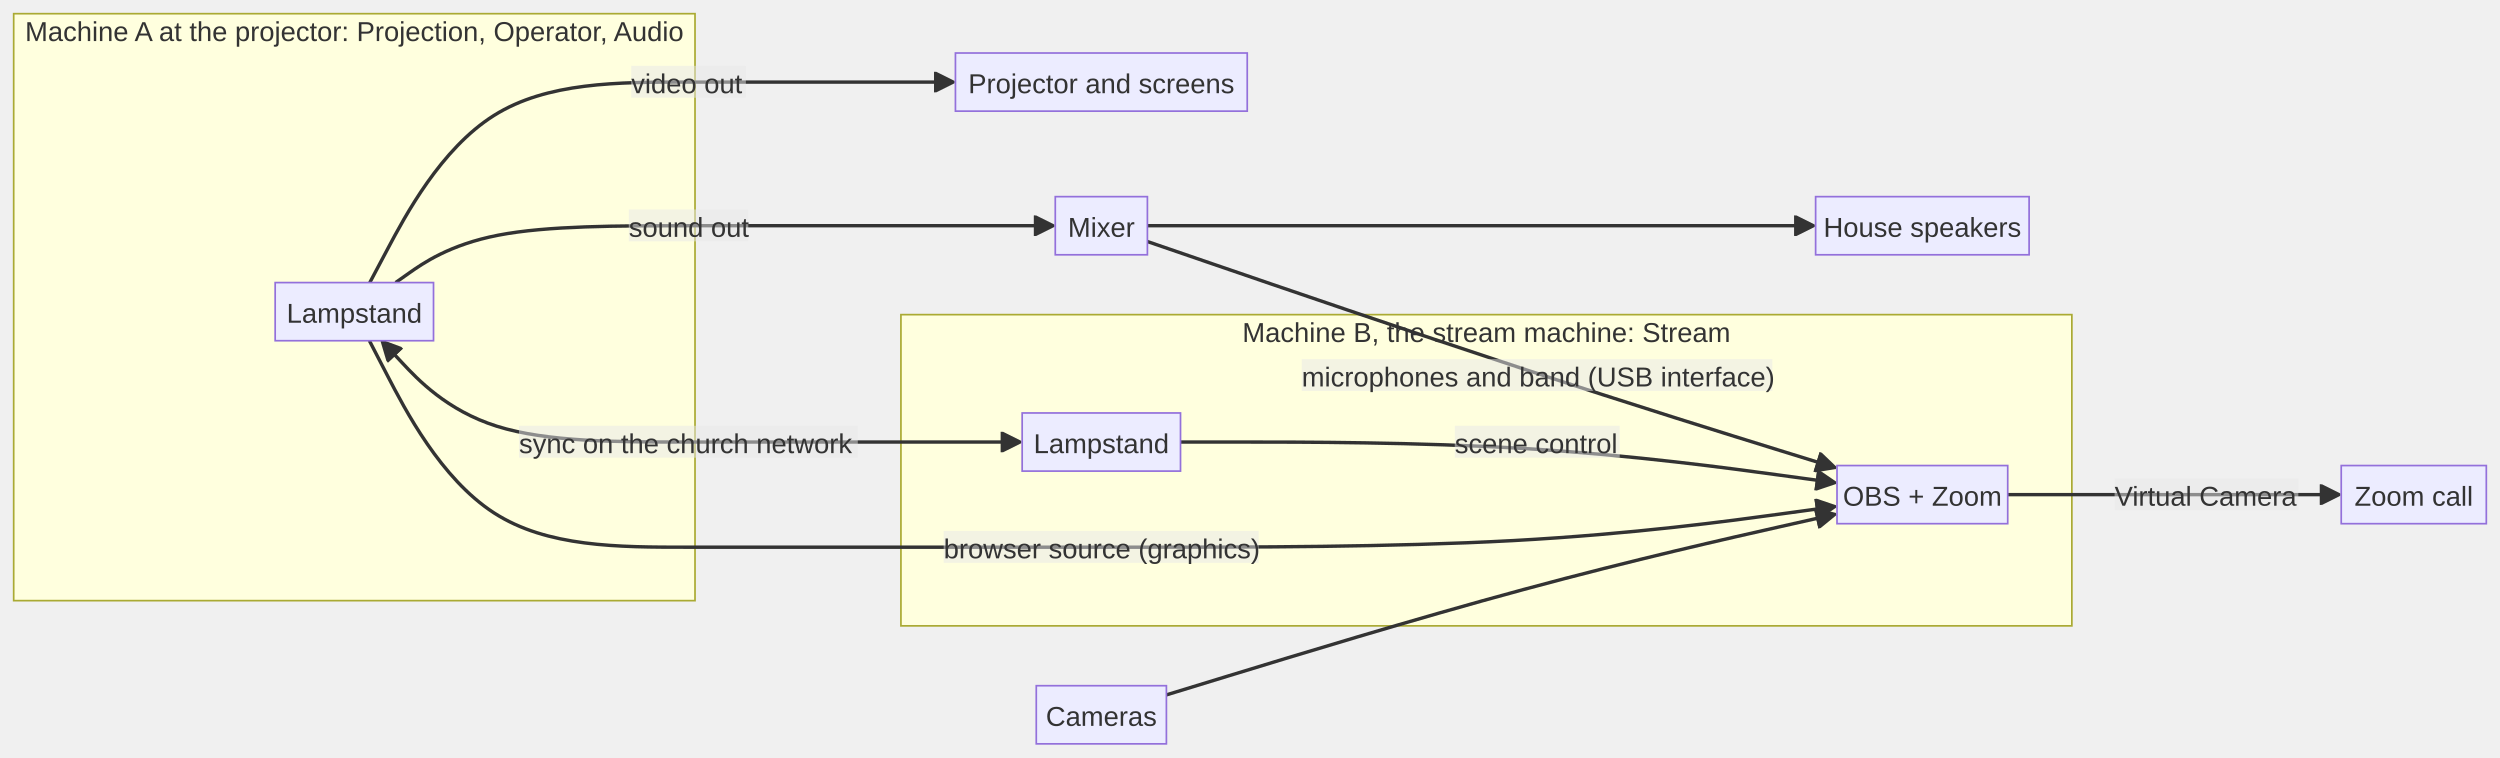
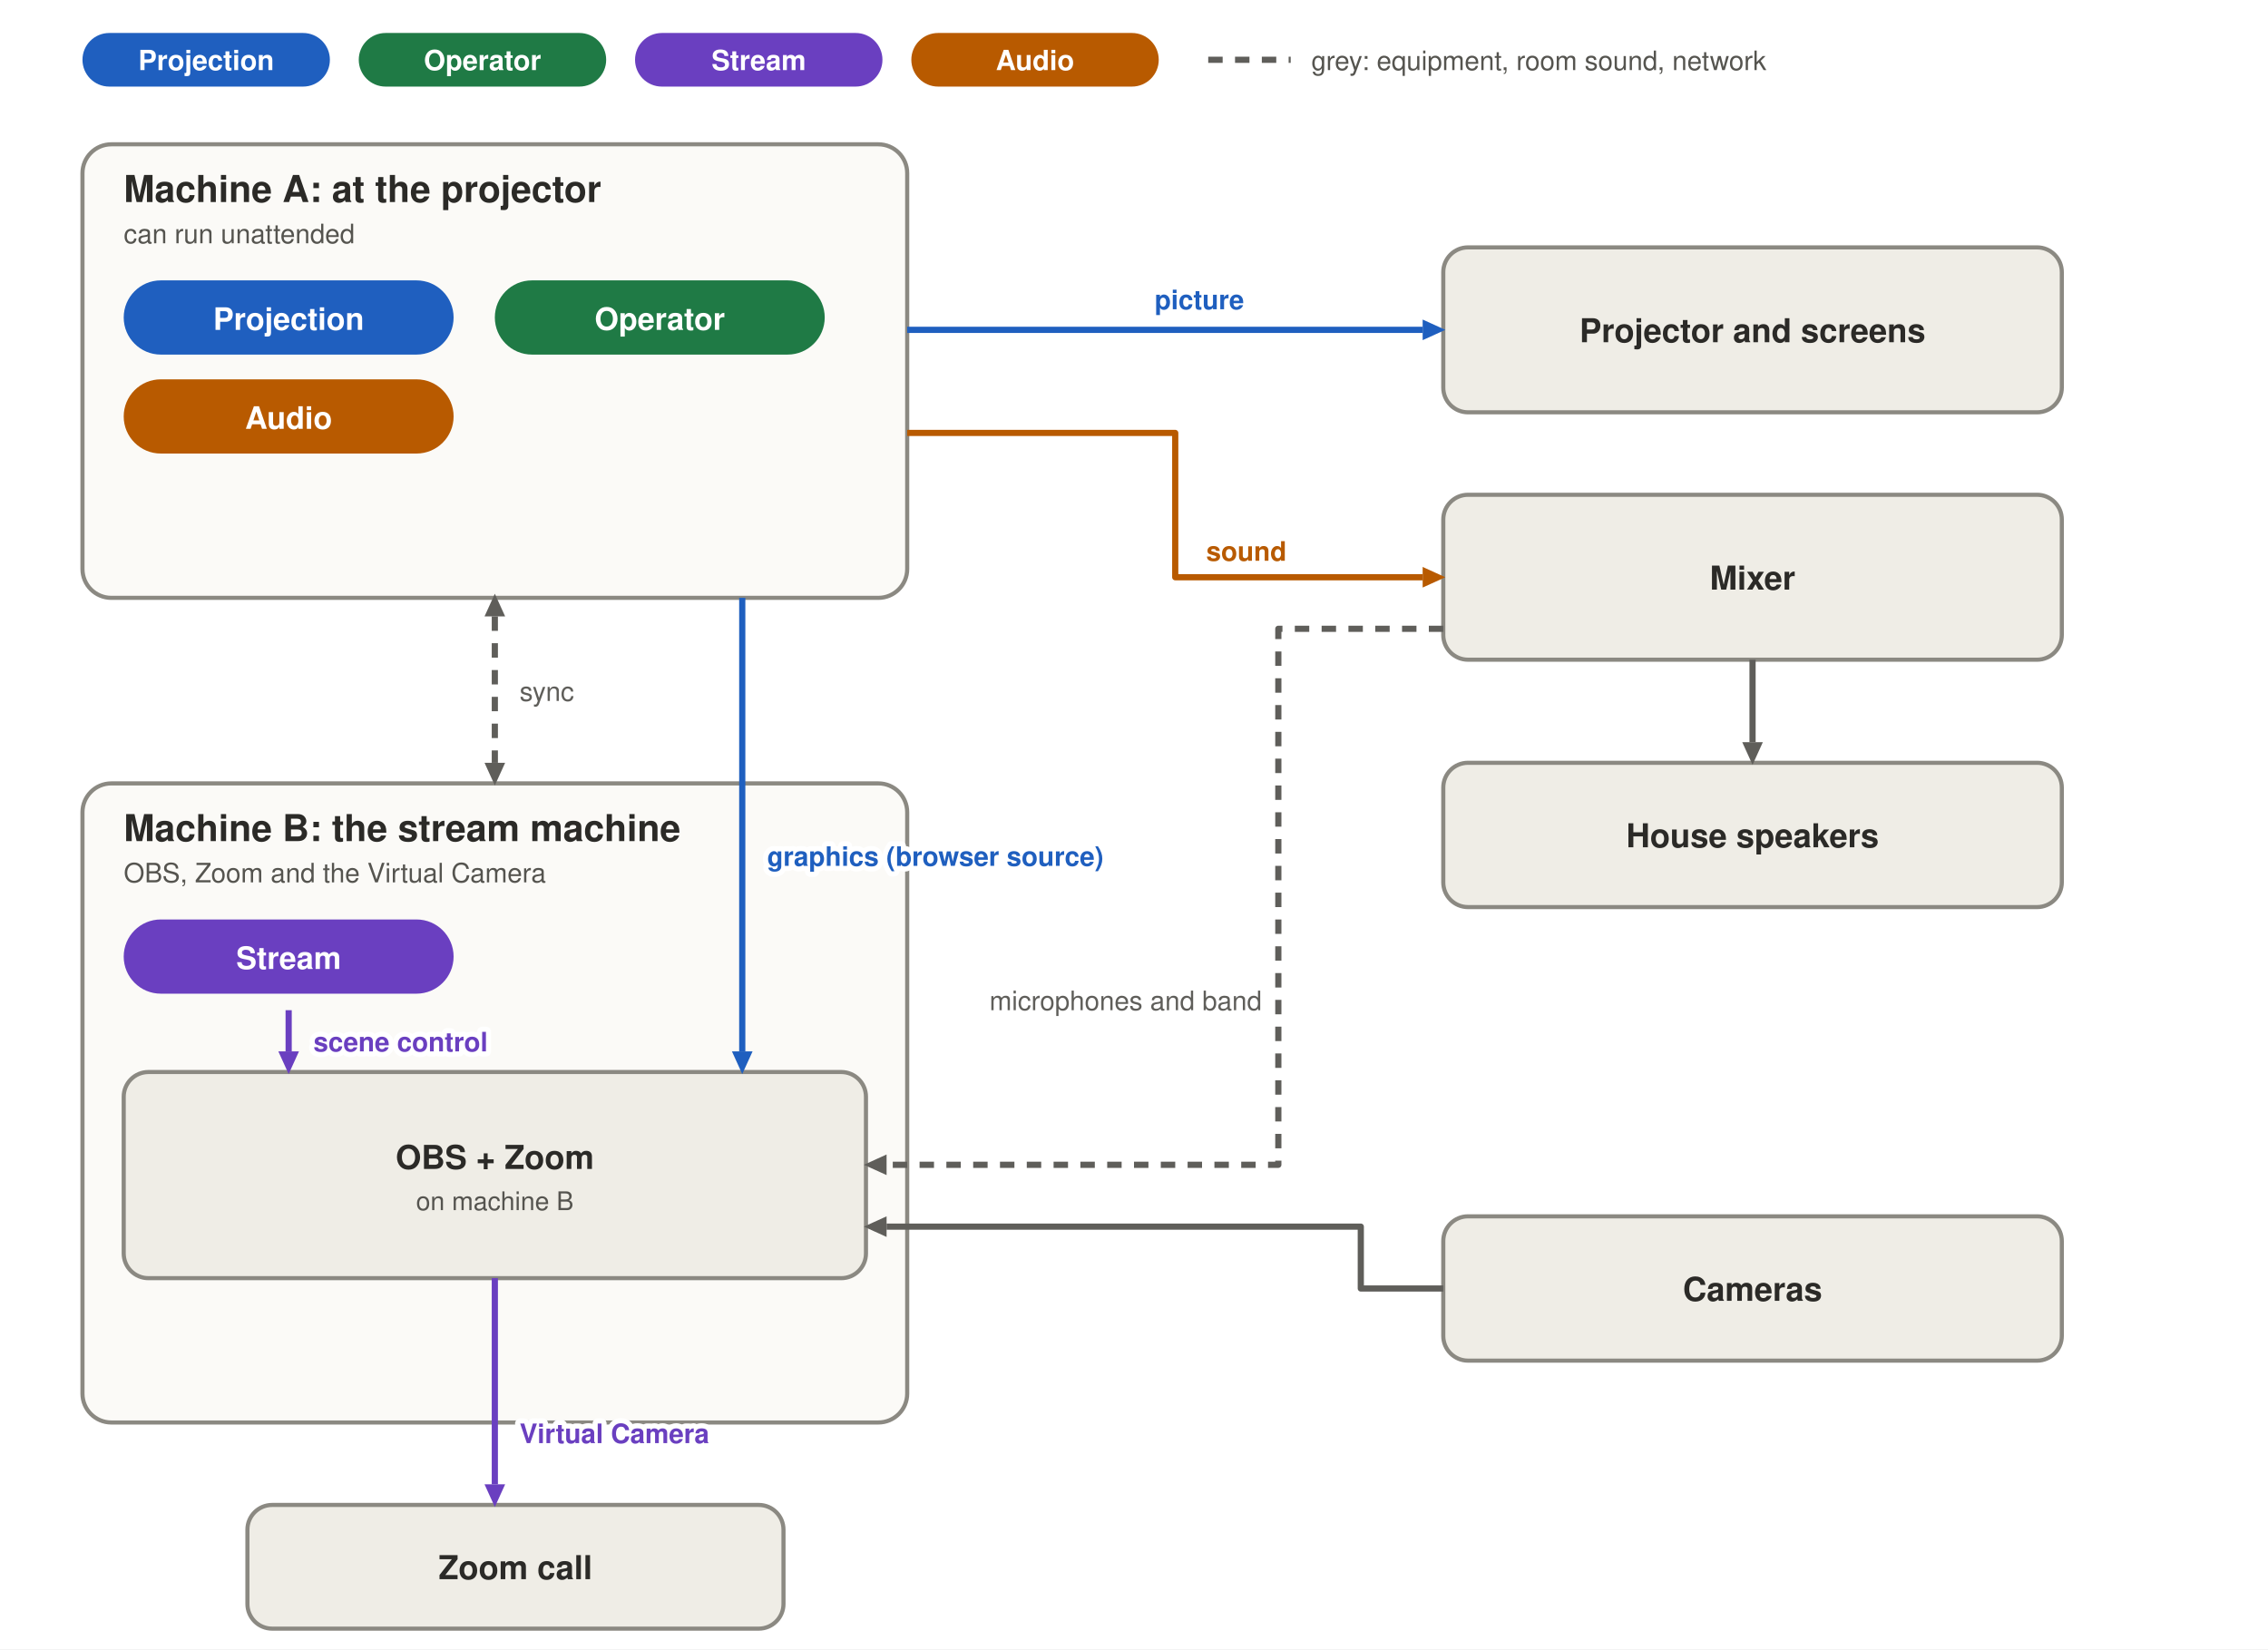
- <svg xmlns="http://www.w3.org/2000/svg" aria-roledescription="flowchart-v2" role="graphics-document document" viewBox="-135.922 -8 1461.984 443" style="max-width: 1461.98px; background-color: white;" width="100%" id="my-svg">
-   <style>#my-svg{font-family:"trebuchet ms",verdana,arial,sans-serif;font-size:16px;fill:#333;}#my-svg .error-icon{fill:#552222;}#my-svg .error-text{fill:#552222;stroke:#552222;}#my-svg .edge-thickness-normal{stroke-width:2px;}#my-svg .edge-thickness-thick{stroke-width:3.5px;}#my-svg .edge-pattern-solid{stroke-dasharray:0;}#my-svg .edge-pattern-dashed{stroke-dasharray:3;}#my-svg .edge-pattern-dotted{stroke-dasharray:2;}#my-svg .marker{fill:#333333;stroke:#333333;}#my-svg .marker.cross{stroke:#333333;}#my-svg svg{font-family:"trebuchet ms",verdana,arial,sans-serif;font-size:16px;}#my-svg .label{font-family:"trebuchet ms",verdana,arial,sans-serif;color:#333;}#my-svg .cluster-label text{fill:#333;}#my-svg .cluster-label span,#my-svg p{color:#333;}#my-svg .label text,#my-svg span,#my-svg p{fill:#333;color:#333;}#my-svg .node rect,#my-svg .node circle,#my-svg .node ellipse,#my-svg .node polygon,#my-svg .node path{fill:#ECECFF;stroke:#9370DB;stroke-width:1px;}#my-svg .flowchart-label text{text-anchor:middle;}#my-svg .node .katex path{fill:#000;stroke:#000;stroke-width:1px;}#my-svg .node .label{text-align:center;}#my-svg .node.clickable{cursor:pointer;}#my-svg .arrowheadPath{fill:#333333;}#my-svg .edgePath .path{stroke:#333333;stroke-width:2.0px;}#my-svg .flowchart-link{stroke:#333333;fill:none;}#my-svg .edgeLabel{background-color:#e8e8e8;text-align:center;}#my-svg .edgeLabel rect{opacity:0.5;background-color:#e8e8e8;fill:#e8e8e8;}#my-svg .labelBkg{background-color:rgba(232, 232, 232, 0.5);}#my-svg .cluster rect{fill:#ffffde;stroke:#aaaa33;stroke-width:1px;}#my-svg .cluster text{fill:#333;}#my-svg .cluster span,#my-svg p{color:#333;}#my-svg div.mermaidTooltip{position:absolute;text-align:center;max-width:200px;padding:2px;font-family:"trebuchet ms",verdana,arial,sans-serif;font-size:12px;background:hsl(80, 100%, 96.275%);border:1px solid #aaaa33;border-radius:2px;pointer-events:none;z-index:100;}#my-svg .flowchartTitleText{text-anchor:middle;font-size:18px;fill:#333;}#my-svg :root{--mermaid-font-family:"trebuchet ms",verdana,arial,sans-serif;}</style>
-   <g>
-     <marker orient="auto" markerHeight="12" markerWidth="12" markerUnits="userSpaceOnUse" refY="5" refX="6" viewBox="0 0 10 10" class="marker flowchart" id="my-svg_flowchart-pointEnd">
-       <path style="stroke-width: 1; stroke-dasharray: 1, 0;" class="arrowMarkerPath" d="M 0 0 L 10 5 L 0 10 z" />
+ <svg xmlns="http://www.w3.org/2000/svg" viewBox="0 0 1100 800" width="1100" height="800" role="img" aria-label="roles-two-machines">
+   <rect width="1100" height="800" fill="#ffffff" />
+   <defs>
+     <marker id="hb85a00" markerUnits="userSpaceOnUse" markerWidth="12" markerHeight="12" refX="0" refY="6" orient="auto">
+       <path d="M0 1 L11 6 L0 11 Z" fill="#b85a00" />
    </marker>
-     <marker orient="auto" markerHeight="12" markerWidth="12" markerUnits="userSpaceOnUse" refY="5" refX="4.5" viewBox="0 0 10 10" class="marker flowchart" id="my-svg_flowchart-pointStart">
-       <path style="stroke-width: 1; stroke-dasharray: 1, 0;" class="arrowMarkerPath" d="M 0 5 L 10 10 L 10 0 z" />
+     <marker id="sb85a00" markerUnits="userSpaceOnUse" markerWidth="12" markerHeight="12" refX="0" refY="6" orient="auto-start-reverse">
+       <path d="M0 1 L11 6 L0 11 Z" fill="#b85a00" />
    </marker>
-     <marker orient="auto" markerHeight="11" markerWidth="11" markerUnits="userSpaceOnUse" refY="5" refX="11" viewBox="0 0 10 10" class="marker flowchart" id="my-svg_flowchart-circleEnd">
-       <circle style="stroke-width: 1; stroke-dasharray: 1, 0;" class="arrowMarkerPath" r="5" cy="5" cx="5" />
+     <marker id="h6a3fc0" markerUnits="userSpaceOnUse" markerWidth="12" markerHeight="12" refX="0" refY="6" orient="auto">
+       <path d="M0 1 L11 6 L0 11 Z" fill="#6a3fc0" />
    </marker>
-     <marker orient="auto" markerHeight="11" markerWidth="11" markerUnits="userSpaceOnUse" refY="5" refX="-1" viewBox="0 0 10 10" class="marker flowchart" id="my-svg_flowchart-circleStart">
-       <circle style="stroke-width: 1; stroke-dasharray: 1, 0;" class="arrowMarkerPath" r="5" cy="5" cx="5" />
+     <marker id="s6a3fc0" markerUnits="userSpaceOnUse" markerWidth="12" markerHeight="12" refX="0" refY="6" orient="auto-start-reverse">
+       <path d="M0 1 L11 6 L0 11 Z" fill="#6a3fc0" />
    </marker>
-     <marker orient="auto" markerHeight="11" markerWidth="11" markerUnits="userSpaceOnUse" refY="5.2" refX="12" viewBox="0 0 11 11" class="marker cross flowchart" id="my-svg_flowchart-crossEnd">
-       <path style="stroke-width: 2; stroke-dasharray: 1, 0;" class="arrowMarkerPath" d="M 1,1 l 9,9 M 10,1 l -9,9" />
+     <marker id="h5f5e5a" markerUnits="userSpaceOnUse" markerWidth="12" markerHeight="12" refX="0" refY="6" orient="auto">
+       <path d="M0 1 L11 6 L0 11 Z" fill="#5f5e5a" />
    </marker>
-     <marker orient="auto" markerHeight="11" markerWidth="11" markerUnits="userSpaceOnUse" refY="5.2" refX="-1" viewBox="0 0 11 11" class="marker cross flowchart" id="my-svg_flowchart-crossStart">
-       <path style="stroke-width: 2; stroke-dasharray: 1, 0;" class="arrowMarkerPath" d="M 1,1 l 9,9 M 10,1 l -9,9" />
+     <marker id="s5f5e5a" markerUnits="userSpaceOnUse" markerWidth="12" markerHeight="12" refX="0" refY="6" orient="auto-start-reverse">
+       <path d="M0 1 L11 6 L0 11 Z" fill="#5f5e5a" />
    </marker>
-     <g class="root">
-       <g class="clusters">
-         <g id="B" class="cluster default flowchart-label">
-           <rect height="182" width="684.75" y="176" x="390.938" ry="0" rx="0" style="" />
-           <g transform="translate(733.3125, 176)" class="cluster-label">
-             <text style="">
-               <tspan class="row" x="0" dy="1em" xml:space="preserve">Machine B, the stream machine: Stream</tspan>
-             </text>
-           </g>
-         </g>
-         <g id="A" class="cluster default flowchart-label">
-           <rect height="343.25" width="398.438" y="0" x="-127.922" ry="0" rx="0" style="" />
-           <g transform="translate(71.29688, 0)" class="cluster-label">
-             <text style="">
-               <tspan class="row" x="0" dy="1em" xml:space="preserve">Machine A at the projector: Projection, Operator, Audio</tspan>
-             </text>
-           </g>
-         </g>
-       </g>
-       <g class="edgePaths">
-         <path marker-end="url(#my-svg_flowchart-pointEnd)" style="fill:none;" class="edge-thickness-normal edge-pattern-solid flowchart-link LS-LA LE-P" id="L-LA-P-0" d="M80.325,157.25L90.703,137.708C101.081,118.167,121.838,79.083,152.911,59.542C183.984,40,225.375,40,266.766,40C308.156,40,349.547,40,374.671,40C399.796,40,408.654,40,413.083,40L417.513,40" />
-         <path marker-end="url(#my-svg_flowchart-pointEnd)" style="fill:none;" class="edge-thickness-normal edge-pattern-solid flowchart-link LS-LA LE-M" id="L-LA-M-0" d="M95.417,157.25L103.28,151.708C111.143,146.167,126.868,135.083,155.426,129.542C183.984,124,225.375,124,266.766,124C308.156,124,349.547,124,384.402,124C419.257,124,447.576,124,461.736,124L475.895,124" />
-         <path marker-end="url(#my-svg_flowchart-pointEnd)" style="fill:none;" class="edge-thickness-normal edge-pattern-solid flowchart-link LS-M LE-S" id="L-M-S-0" d="M535.07,124L573.073,124C611.076,124,687.081,124,751.326,124C815.572,124,868.058,124,894.301,124L920.544,124" />
-         <path marker-end="url(#my-svg_flowchart-pointEnd)" style="fill:none;" class="edge-thickness-normal edge-pattern-solid flowchart-link LS-M LE-OB" id="L-M-OB-0" d="M535.07,133.245L573.073,146.287C611.076,159.33,687.081,185.415,753.45,207.244C819.82,229.074,876.555,246.647,904.922,255.434L933.289,264.221" />
-         <path marker-end="url(#my-svg_flowchart-pointEnd)" marker-start="url(#my-svg_flowchart-pointStart)" style="fill:none;" class="edge-thickness-normal edge-pattern-solid flowchart-link LS-LA LE-LB" id="L-LA-LB-0" d="M90.812,195.121L99.443,204.351C108.073,213.581,125.333,232.04,154.659,241.27C183.984,250.5,225.375,250.5,266.766,250.5C308.156,250.5,349.547,250.5,381.175,250.5C412.804,250.5,434.67,250.5,445.603,250.5L456.536,250.5" />
-         <path marker-end="url(#my-svg_flowchart-pointEnd)" style="fill:none;" class="edge-thickness-normal edge-pattern-solid flowchart-link LS-LA LE-OB" id="L-LA-OB-0" d="M80.096,191.25L90.512,211.375C100.928,231.5,121.761,271.75,152.873,291.875C183.984,312,225.375,312,266.766,312C308.156,312,349.547,312,389.775,312C430.003,312,469.068,312,531.092,312C593.117,312,678.102,312,748.929,308.131C819.757,304.261,876.429,296.522,904.765,292.653L933.1,288.783" />
-         <path marker-end="url(#my-svg_flowchart-pointEnd)" style="fill:none;" class="edge-thickness-normal edge-pattern-solid flowchart-link LS-LB LE-OB" id="L-LB-OB-0" d="M554.43,250.5L589.206,250.5C623.982,250.5,693.534,250.5,756.646,254.369C819.757,258.239,876.429,265.978,904.765,269.847L933.1,273.717" />
-         <path marker-end="url(#my-svg_flowchart-pointEnd)" style="fill:none;" class="edge-thickness-normal edge-pattern-solid flowchart-link LS-Cam LE-OB" id="L-Cam-OB-0" d="M546.18,398.36L582.331,387.3C618.482,376.24,690.784,354.12,755.284,336.671C819.784,319.222,876.483,306.443,904.832,300.054L933.181,293.665" />
-         <path marker-end="url(#my-svg_flowchart-pointEnd)" style="fill:none;" class="edge-thickness-normal edge-pattern-solid flowchart-link LS-OB LE-Z" id="L-OB-Z-0" d="M1038.18,281.25L1044.431,281.25C1050.682,281.25,1063.185,281.25,1082.564,281.25C1101.943,281.25,1128.198,281.25,1153.57,281.25C1178.942,281.25,1203.43,281.25,1215.674,281.25L1227.919,281.25" />
-       </g>
-       <g class="edgeLabels">
-         <g transform="translate(266.7656, 40)" class="edgeLabel">
-           <g transform="translate(-33.5625, -9.5)" class="label">
-             <rect height="18.649" width="67.049" ry="0" rx="0" />
-             <text style="">
-               <tspan class="row" x="0" dy="1em" xml:space="preserve">video out</tspan>
-             </text>
-           </g>
-         </g>
-         <g transform="translate(266.7656, 124)" class="edgeLabel">
-           <g transform="translate(-34.97656, -9.5)" class="label">
-             <rect height="18.649" width="69.875" ry="0" rx="0" />
-             <text style="">
-               <tspan class="row" x="0" dy="1em" xml:space="preserve">sound out</tspan>
-             </text>
-           </g>
-         </g>
-         <g class="edgeLabel">
-           <g transform="translate(0, 0)" class="label">
-             <rect height="0" width="0" ry="0" rx="0" />
-             <text style="">
-               <tspan class="row" x="0" dy="1em" xml:space="preserve" />
-             </text>
-           </g>
-         </g>
-         <g transform="translate(763.0859, 211.5)" class="edgeLabel">
-           <g transform="translate(-137.7578, -9.5)" class="label">
-             <rect height="18.649" width="275.218" ry="0" rx="0" />
-             <text style="">
-               <tspan class="row" x="0" dy="1em" xml:space="preserve">microphones and band (USB interface)</tspan>
-             </text>
-           </g>
-         </g>
-         <g transform="translate(266.7656, 250.5)" class="edgeLabel">
-           <g transform="translate(-99.17188, -9.5)" class="label">
-             <rect height="18.649" width="198.116" ry="0" rx="0" />
-             <text style="">
-               <tspan class="row" x="0" dy="1em" xml:space="preserve">sync on the church network</tspan>
-             </text>
-           </g>
-         </g>
-         <g transform="translate(508.1328, 312)" class="edgeLabel">
-           <g transform="translate(-92.19531, -9.5)" class="label">
-             <rect height="18.649" width="184.188" ry="0" rx="0" />
-             <text style="">
-               <tspan class="row" x="0" dy="1em" xml:space="preserve">browser source (graphics)</tspan>
-             </text>
-           </g>
-         </g>
-         <g transform="translate(763.0859, 250.5)" class="edgeLabel">
-           <g transform="translate(-48.26562, -9.5)" class="label">
-             <rect height="18.649" width="96.45" ry="0" rx="0" />
-             <text style="">
-               <tspan class="row" x="0" dy="1em" xml:space="preserve">scene control</tspan>
-             </text>
-           </g>
-         </g>
-         <g class="edgeLabel">
-           <g transform="translate(0, 0)" class="label">
-             <rect height="0" width="0" ry="0" rx="0" />
-             <text style="">
-               <tspan class="row" x="0" dy="1em" xml:space="preserve" />
-             </text>
-           </g>
-         </g>
-         <g transform="translate(1154.453, 281.25)" class="edgeLabel">
-           <g transform="translate(-53.76562, -9.5)" class="label">
-             <rect height="18.649" width="107.435" ry="0" rx="0" />
-             <text style="">
-               <tspan class="row" x="0" dy="1em" xml:space="preserve">Virtual Camera</tspan>
-             </text>
-           </g>
-         </g>
-       </g>
-       <g class="nodes">
-         <g transform="translate(508.1328, 250.5)" data-id="LB" data-node="true" id="flowchart-LB-1" class="node default default flowchart-label">
-           <rect height="34" width="92.594" y="-17" x="-46.297" ry="0" rx="0" style="" class="basic label-container" />
-           <g transform="translate(0, -9.5)" style="" class="label">
-             <rect />
-             <text style="">
-               <tspan class="row" x="0" dy="1em" xml:space="preserve">Lampstand</tspan>
-             </text>
-           </g>
-         </g>
-         <g transform="translate(988.2656, 281.25)" data-id="OB" data-node="true" id="flowchart-OB-2" class="node default default flowchart-label">
-           <rect height="34" width="99.828" y="-17" x="-49.914" ry="0" rx="0" style="" class="basic label-container" />
-           <g transform="translate(0, -9.5)" style="" class="label">
-             <rect />
-             <text style="">
-               <tspan class="row" x="0" dy="1em" xml:space="preserve">OBS + Zoom</tspan>
-             </text>
-           </g>
-         </g>
-         <g transform="translate(71.29688, 174.25)" data-id="LA" data-node="true" id="flowchart-LA-0" class="node default default flowchart-label">
-           <rect height="34" width="92.594" y="-17" x="-46.297" ry="0" rx="0" style="" class="basic label-container" />
-           <g transform="translate(0, -9.5)" style="" class="label">
-             <rect />
-             <text style="">
-               <tspan class="row" x="0" dy="1em" xml:space="preserve">Lampstand</tspan>
-             </text>
-           </g>
-         </g>
-         <g transform="translate(508.1328, 40)" data-id="P" data-node="true" id="flowchart-P-4" class="node default default flowchart-label">
-           <rect height="34" width="170.641" y="-17" x="-85.32" ry="0" rx="0" style="" class="basic label-container" />
-           <g transform="translate(0, -9.5)" style="" class="label">
-             <rect />
-             <text style="">
-               <tspan class="row" x="0" dy="1em" xml:space="preserve">Projector and screens</tspan>
-             </text>
-           </g>
-         </g>
-         <g transform="translate(508.1328, 124)" data-id="M" data-node="true" id="flowchart-M-6" class="node default default flowchart-label">
-           <rect height="34" width="53.875" y="-17" x="-26.938" ry="0" rx="0" style="" class="basic label-container" />
-           <g transform="translate(0, -9.5)" style="" class="label">
-             <rect />
-             <text style="">
-               <tspan class="row" x="0" dy="1em" xml:space="preserve">Mixer</tspan>
-             </text>
-           </g>
-         </g>
-         <g transform="translate(988.2656, 124)" data-id="S" data-node="true" id="flowchart-S-8" class="node default default flowchart-label">
-           <rect height="34" width="124.844" y="-17" x="-62.422" ry="0" rx="0" style="" class="basic label-container" />
-           <g transform="translate(0, -9.5)" style="" class="label">
-             <rect />
-             <text style="">
-               <tspan class="row" x="0" dy="1em" xml:space="preserve">House speakers</tspan>
-             </text>
-           </g>
-         </g>
-         <g transform="translate(508.1328, 410)" data-id="Cam" data-node="true" id="flowchart-Cam-17" class="node default default flowchart-label">
-           <rect height="34" width="76.094" y="-17" x="-38.047" ry="0" rx="0" style="" class="basic label-container" />
-           <g transform="translate(0, -9.5)" style="" class="label">
-             <rect />
-             <text style="">
-               <tspan class="row" x="0" dy="1em" xml:space="preserve">Cameras</tspan>
-             </text>
-           </g>
-         </g>
-         <g transform="translate(1275.641, 281.25)" data-id="Z" data-node="true" id="flowchart-Z-20" class="node default default flowchart-label">
-           <rect height="34" width="84.844" y="-17" x="-42.422" ry="0" rx="0" style="" class="basic label-container" />
-           <g transform="translate(0, -9.5)" style="" class="label">
-             <rect />
-             <text style="">
-               <tspan class="row" x="0" dy="1em" xml:space="preserve">Zoom call</tspan>
-             </text>
-           </g>
-         </g>
-       </g>
-     </g>
-   </g>
+     <marker id="h1f5fbf" markerUnits="userSpaceOnUse" markerWidth="12" markerHeight="12" refX="0" refY="6" orient="auto">
+       <path d="M0 1 L11 6 L0 11 Z" fill="#1f5fbf" />
+     </marker>
+     <marker id="s1f5fbf" markerUnits="userSpaceOnUse" markerWidth="12" markerHeight="12" refX="0" refY="6" orient="auto-start-reverse">
+       <path d="M0 1 L11 6 L0 11 Z" fill="#1f5fbf" />
+     </marker>
+   </defs>
+   <rect x="40" y="16" width="120" height="26" rx="13" fill="#1f5fbf" />
+   <text x="100" y="34" font-size="13.5" font-weight="700" fill="#fff" text-anchor="middle" font-family="-apple-system, 'Segoe UI', Helvetica, Arial, sans-serif">Projection</text>
+   <rect x="174" y="16" width="120" height="26" rx="13" fill="#1f7a45" />
+   <text x="234" y="34" font-size="13.5" font-weight="700" fill="#fff" text-anchor="middle" font-family="-apple-system, 'Segoe UI', Helvetica, Arial, sans-serif">Operator</text>
+   <rect x="308" y="16" width="120" height="26" rx="13" fill="#6a3fc0" />
+   <text x="368" y="34" font-size="13.5" font-weight="700" fill="#fff" text-anchor="middle" font-family="-apple-system, 'Segoe UI', Helvetica, Arial, sans-serif">Stream</text>
+   <rect x="442" y="16" width="120" height="26" rx="13" fill="#b85a00" />
+   <text x="502" y="34" font-size="13.5" font-weight="700" fill="#fff" text-anchor="middle" font-family="-apple-system, 'Segoe UI', Helvetica, Arial, sans-serif">Audio</text>
+   <line x1="586" y1="29" x2="626" y2="29" stroke="#5f5e5a" stroke-width="3" stroke-dasharray="7 6" />
+   <text x="636" y="34" font-size="13" font-weight="400" fill="#55544f" text-anchor="start" font-family="-apple-system, 'Segoe UI', Helvetica, Arial, sans-serif">grey: equipment, room sound, network</text>
+   <rect x="40" y="70" width="400" height="220" rx="14" fill="#fbfaf7" stroke="#8b8982" stroke-width="2" />
+   <text x="60" y="98" font-size="18" font-weight="700" fill="#2b2a27" text-anchor="start" font-family="-apple-system, 'Segoe UI', Helvetica, Arial, sans-serif">Machine A: at the projector</text>
+   <text x="60" y="118" font-size="13" font-weight="400" fill="#55544f" text-anchor="start" font-family="-apple-system, 'Segoe UI', Helvetica, Arial, sans-serif">can run unattended</text>
+   <rect x="60" y="136" width="160" height="36" rx="18" fill="#1f5fbf" />
+   <text x="140" y="160" font-size="15" font-weight="700" fill="#ffffff" text-anchor="middle" font-family="-apple-system, 'Segoe UI', Helvetica, Arial, sans-serif">Projection</text>
+   <rect x="240" y="136" width="160" height="36" rx="18" fill="#1f7a45" />
+   <text x="320" y="160" font-size="15" font-weight="700" fill="#ffffff" text-anchor="middle" font-family="-apple-system, 'Segoe UI', Helvetica, Arial, sans-serif">Operator</text>
+   <rect x="60" y="184" width="160" height="36" rx="18" fill="#b85a00" />
+   <text x="140" y="208" font-size="15" font-weight="700" fill="#ffffff" text-anchor="middle" font-family="-apple-system, 'Segoe UI', Helvetica, Arial, sans-serif">Audio</text>
+   <rect x="40" y="380" width="400" height="310" rx="14" fill="#fbfaf7" stroke="#8b8982" stroke-width="2" />
+   <text x="60" y="408" font-size="18" font-weight="700" fill="#2b2a27" text-anchor="start" font-family="-apple-system, 'Segoe UI', Helvetica, Arial, sans-serif">Machine B: the stream machine</text>
+   <text x="60" y="428" font-size="13" font-weight="400" fill="#55544f" text-anchor="start" font-family="-apple-system, 'Segoe UI', Helvetica, Arial, sans-serif">OBS, Zoom and the Virtual Camera</text>
+   <rect x="60" y="446" width="160" height="36" rx="18" fill="#6a3fc0" />
+   <text x="140" y="470" font-size="15" font-weight="700" fill="#ffffff" text-anchor="middle" font-family="-apple-system, 'Segoe UI', Helvetica, Arial, sans-serif">Stream</text>
+   <rect x="60" y="520" width="360" height="100" rx="12" fill="#efede6" stroke="#8b8982" stroke-width="2" />
+   <text x="240.0" y="567.0" font-size="16" font-weight="600" fill="#2b2a27" text-anchor="middle" font-family="-apple-system, 'Segoe UI', Helvetica, Arial, sans-serif">OBS + Zoom</text>
+   <text x="240.0" y="587.0" font-size="12.5" font-weight="400" fill="#55544f" text-anchor="middle" font-family="-apple-system, 'Segoe UI', Helvetica, Arial, sans-serif">on machine B</text>
+   <rect x="700" y="120" width="300" height="80" rx="12" fill="#efede6" stroke="#8b8982" stroke-width="2" />
+   <text x="850.0" y="166.0" font-size="16" font-weight="600" fill="#2b2a27" text-anchor="middle" font-family="-apple-system, 'Segoe UI', Helvetica, Arial, sans-serif">Projector and screens</text>
+   <rect x="700" y="240" width="300" height="80" rx="12" fill="#efede6" stroke="#8b8982" stroke-width="2" />
+   <text x="850.0" y="286.0" font-size="16" font-weight="600" fill="#2b2a27" text-anchor="middle" font-family="-apple-system, 'Segoe UI', Helvetica, Arial, sans-serif">Mixer</text>
+   <rect x="700" y="370" width="300" height="70" rx="12" fill="#efede6" stroke="#8b8982" stroke-width="2" />
+   <text x="850.0" y="411.0" font-size="16" font-weight="600" fill="#2b2a27" text-anchor="middle" font-family="-apple-system, 'Segoe UI', Helvetica, Arial, sans-serif">House speakers</text>
+   <rect x="700" y="590" width="300" height="70" rx="12" fill="#efede6" stroke="#8b8982" stroke-width="2" />
+   <text x="850.0" y="631.0" font-size="16" font-weight="600" fill="#2b2a27" text-anchor="middle" font-family="-apple-system, 'Segoe UI', Helvetica, Arial, sans-serif">Cameras</text>
+   <rect x="120" y="730" width="260" height="60" rx="12" fill="#efede6" stroke="#8b8982" stroke-width="2" />
+   <text x="250.0" y="766.0" font-size="16" font-weight="600" fill="#2b2a27" text-anchor="middle" font-family="-apple-system, 'Segoe UI', Helvetica, Arial, sans-serif">Zoom call</text>
+   <path d="M 440 160 L 690 160" fill="none" stroke="#1f5fbf" stroke-width="3" stroke-linejoin="round" marker-end="url(#h1f5fbf)" />
+   <text x="560" y="150" font-size="13" font-weight="600" fill="#1f5fbf" text-anchor="start" font-family="-apple-system, 'Segoe UI', Helvetica, Arial, sans-serif" stroke="#ffffff" stroke-width="5" paint-order="stroke" stroke-linejoin="round">picture</text>
+   <path d="M 440 210 L 570 210 L 570 280 L 690 280" fill="none" stroke="#b85a00" stroke-width="3" stroke-linejoin="round" marker-end="url(#hb85a00)" />
+   <text x="585" y="272" font-size="13" font-weight="600" fill="#b85a00" text-anchor="start" font-family="-apple-system, 'Segoe UI', Helvetica, Arial, sans-serif" stroke="#ffffff" stroke-width="5" paint-order="stroke" stroke-linejoin="round">sound</text>
+   <path d="M 850 320 L 850 360" fill="none" stroke="#5f5e5a" stroke-width="3" stroke-linejoin="round" marker-end="url(#h5f5e5a)" />
+   <path d="M 700 305 L 620 305 L 620 565 L 430 565" fill="none" stroke="#5f5e5a" stroke-width="3" stroke-linejoin="round" stroke-dasharray="7 6" marker-end="url(#h5f5e5a)" />
+   <text x="612" y="490" font-size="13" font-weight="400" fill="#5f5e5a" text-anchor="end" font-family="-apple-system, 'Segoe UI', Helvetica, Arial, sans-serif" stroke="#ffffff" stroke-width="5" paint-order="stroke" stroke-linejoin="round">microphones and band</text>
+   <path d="M 700 625 L 660 625 L 660 595 L 430 595" fill="none" stroke="#5f5e5a" stroke-width="3" stroke-linejoin="round" marker-end="url(#h5f5e5a)" />
+   <path d="M 240 299 L 240 370" fill="none" stroke="#5f5e5a" stroke-width="3" stroke-linejoin="round" stroke-dasharray="7 6" marker-end="url(#h5f5e5a)" marker-start="url(#s5f5e5a)" />
+   <text x="252" y="340" font-size="13" font-weight="400" fill="#5f5e5a" text-anchor="start" font-family="-apple-system, 'Segoe UI', Helvetica, Arial, sans-serif" stroke="#ffffff" stroke-width="5" paint-order="stroke" stroke-linejoin="round">sync</text>
+   <path d="M 360 290 L 360 510" fill="none" stroke="#1f5fbf" stroke-width="3" stroke-linejoin="round" marker-end="url(#h1f5fbf)" />
+   <text x="372" y="420" font-size="13" font-weight="600" fill="#1f5fbf" text-anchor="start" font-family="-apple-system, 'Segoe UI', Helvetica, Arial, sans-serif" stroke="#ffffff" stroke-width="5" paint-order="stroke" stroke-linejoin="round">graphics (browser source)</text>
+   <path d="M 140 490 L 140 510" fill="none" stroke="#6a3fc0" stroke-width="3" stroke-linejoin="round" marker-end="url(#h6a3fc0)" />
+   <text x="152" y="510" font-size="13" font-weight="600" fill="#6a3fc0" text-anchor="start" font-family="-apple-system, 'Segoe UI', Helvetica, Arial, sans-serif" stroke="#ffffff" stroke-width="5" paint-order="stroke" stroke-linejoin="round">scene control</text>
+   <path d="M 240 620 L 240 720" fill="none" stroke="#6a3fc0" stroke-width="3" stroke-linejoin="round" marker-end="url(#h6a3fc0)" />
+   <text x="252" y="700" font-size="13" font-weight="600" fill="#6a3fc0" text-anchor="start" font-family="-apple-system, 'Segoe UI', Helvetica, Arial, sans-serif" stroke="#ffffff" stroke-width="5" paint-order="stroke" stroke-linejoin="round">Virtual Camera</text>
</svg>
